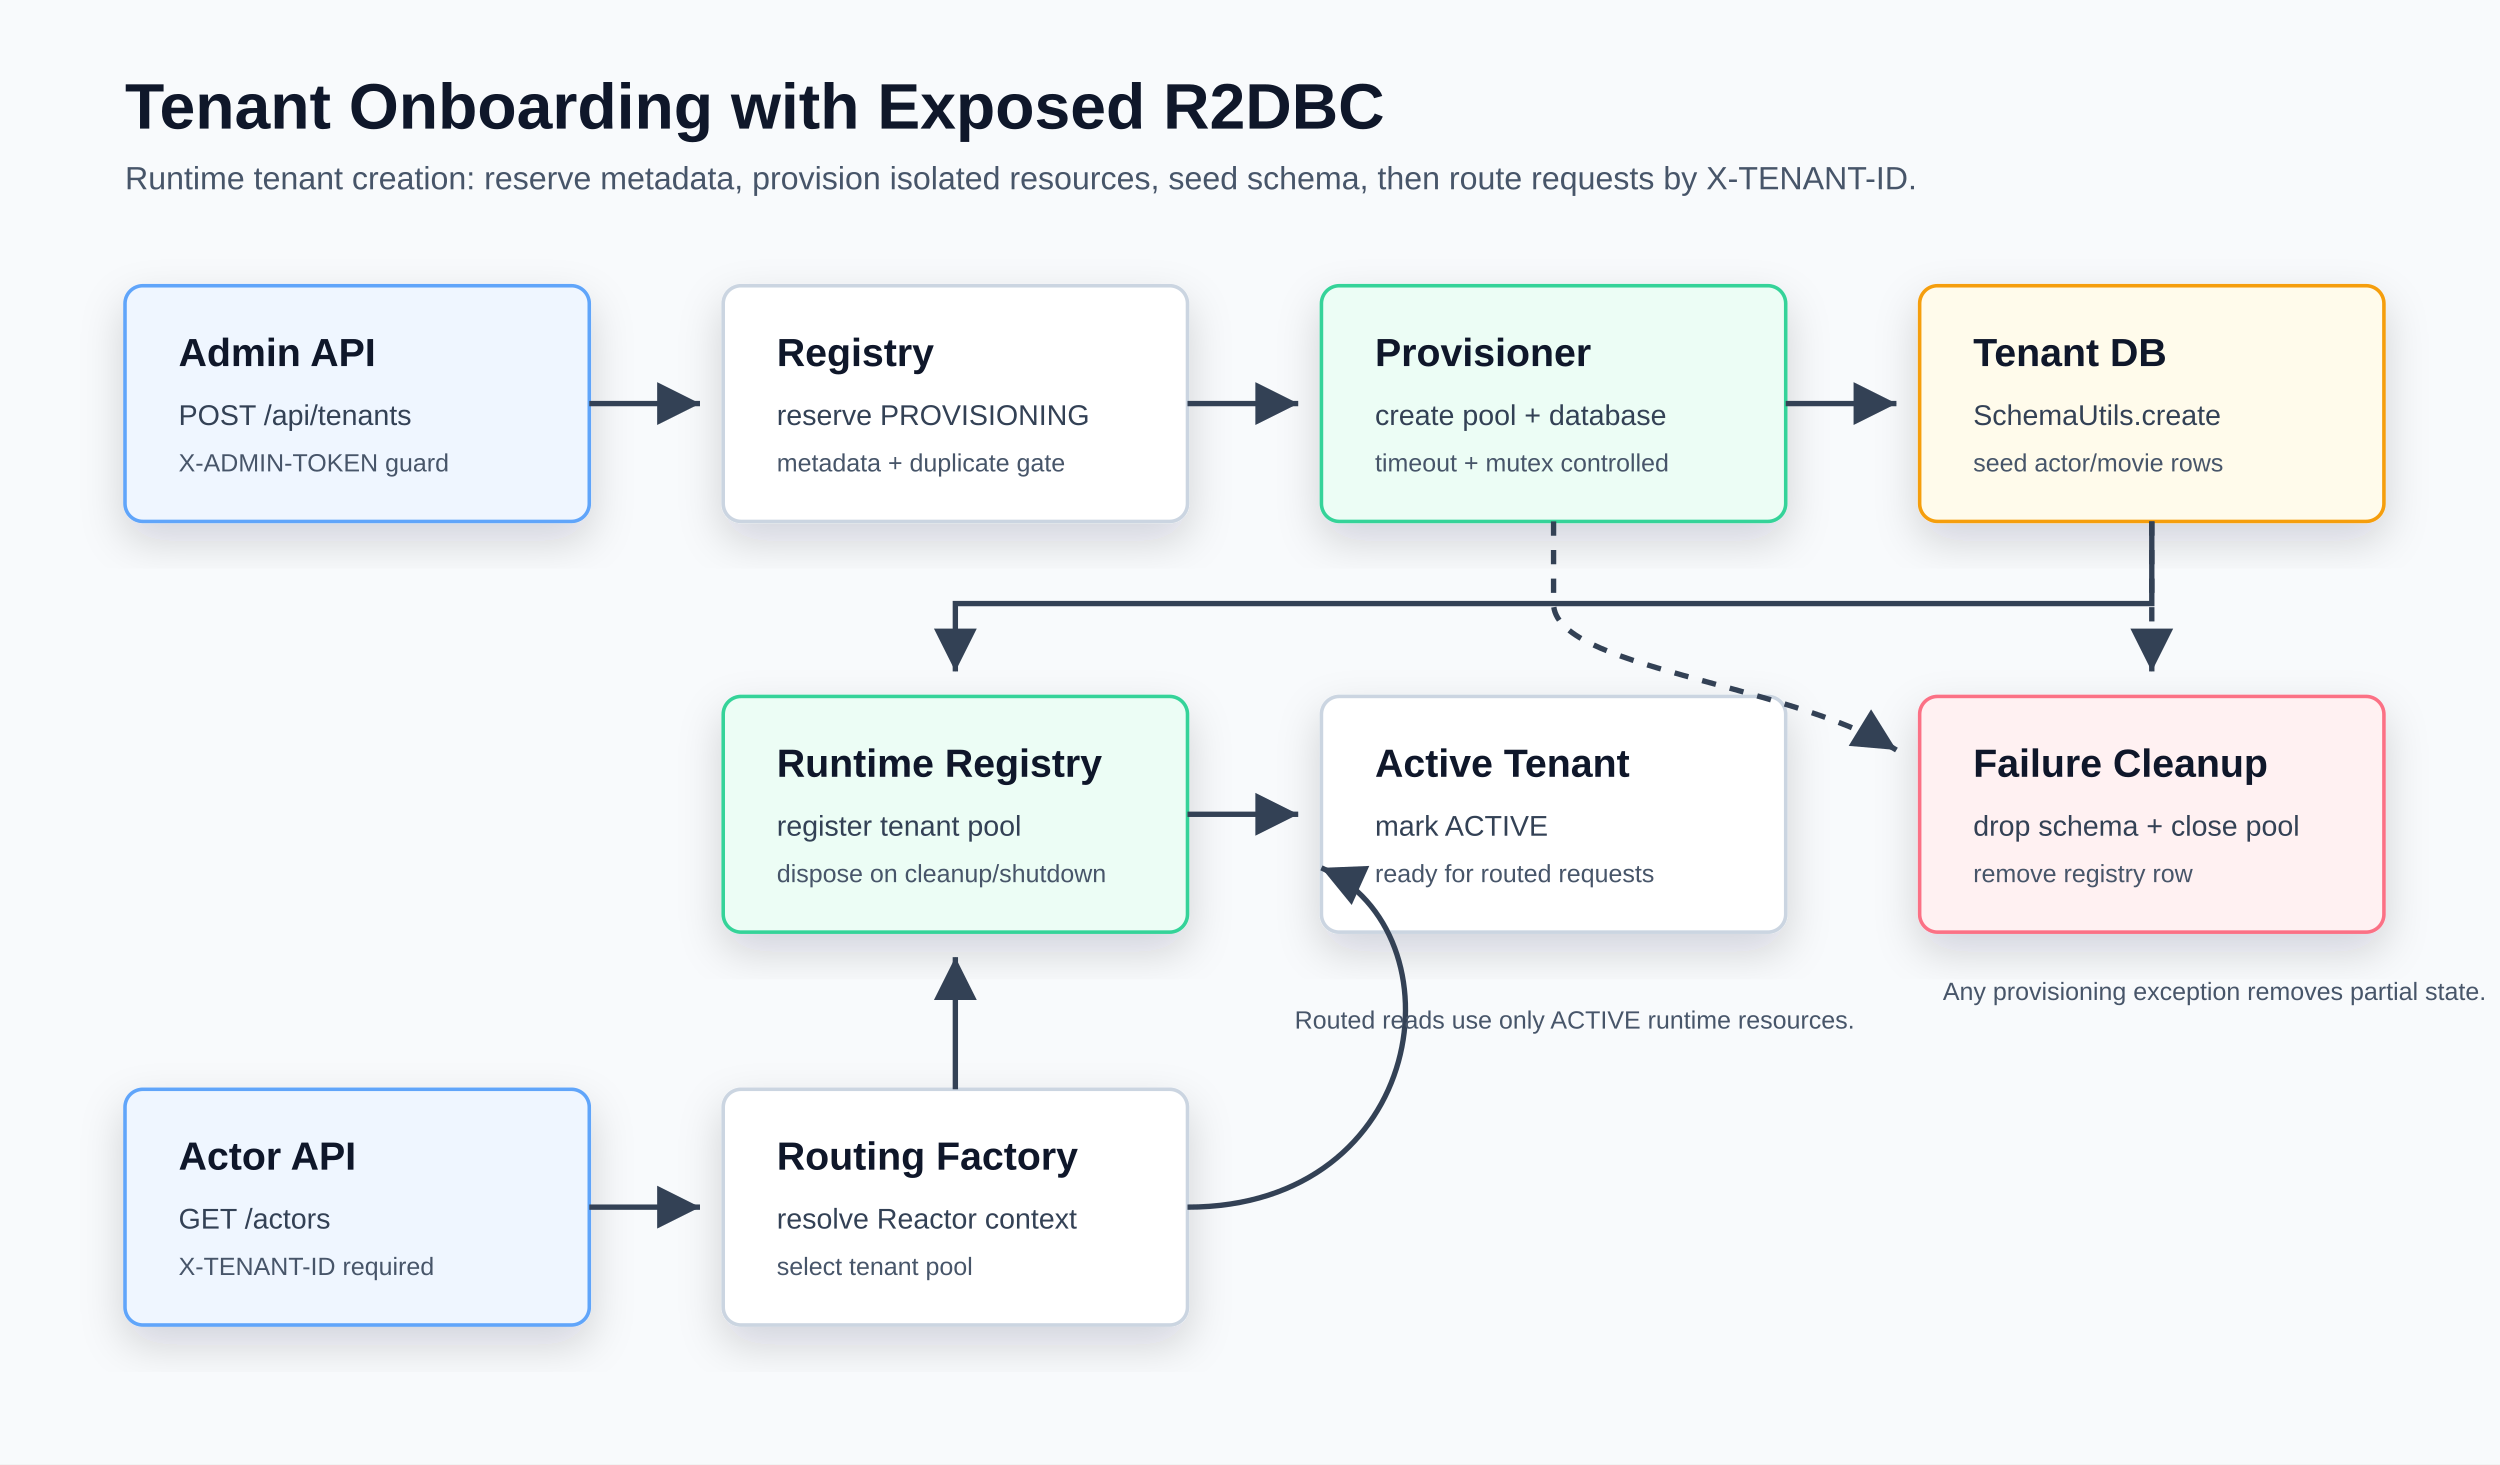
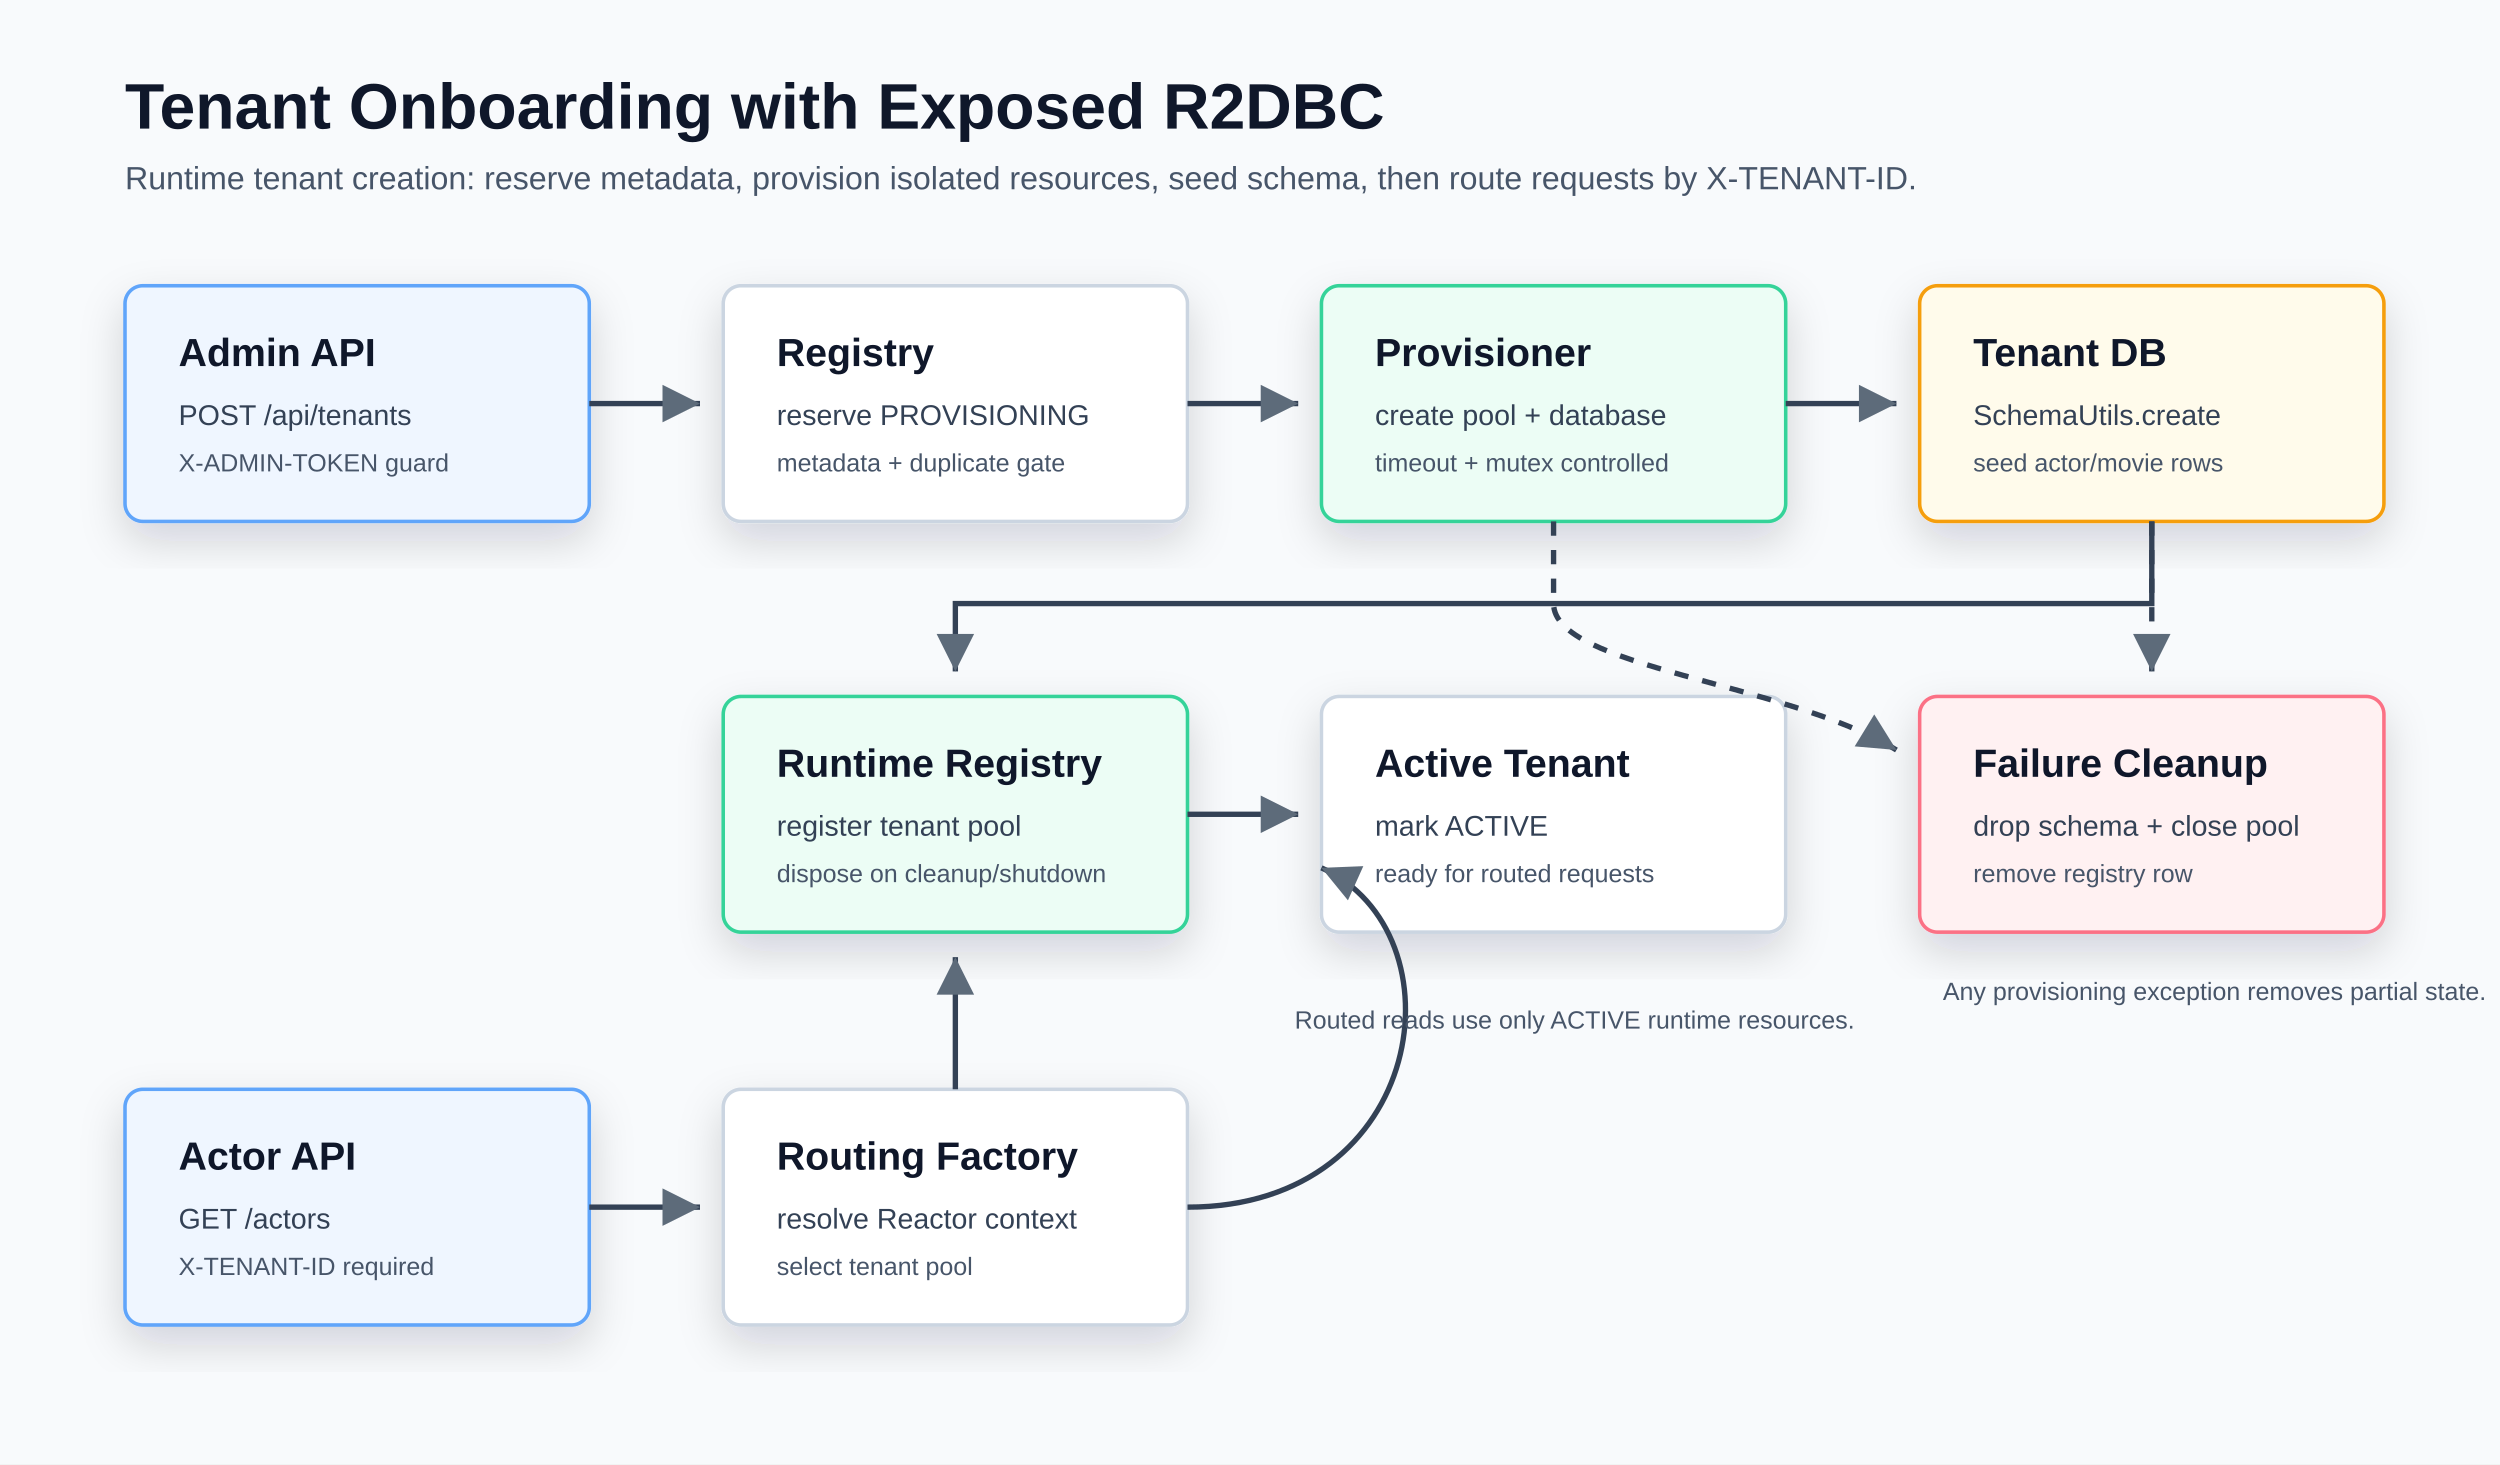
<svg xmlns="http://www.w3.org/2000/svg" width="1400" height="820" viewBox="0 0 1400 820" role="img" aria-labelledby="title desc">
  <defs>
    <filter id="shadow" x="-20%" y="-20%" width="140%" height="140%">
      <feDropShadow dx="0" dy="10" stdDeviation="12" flood-color="#0f172a" flood-opacity="0.16" />
    </filter>
-     <marker id="arrow" markerWidth="12" markerHeight="12" refX="10" refY="6" orient="auto" markerUnits="strokeWidth">
-       <path d="M2,2 L10,6 L2,10 Z" fill="#334155" />
+     <marker id="arrow" markerWidth="9" markerHeight="9" refX="8" refY="4.5" orient="auto" markerUnits="strokeWidth">
+       <path d="M1,1 L8,4.5 L1,8 Z" fill="#5D6B7A" />
    </marker>
    <style>
      .bg { fill: #f8fafc; }
      .title { font-family: Arial, Helvetica, sans-serif; font-size: 36px; font-weight: 700; fill: #0f172a; }
      .subtitle { font-family: Arial, Helvetica, sans-serif; font-size: 18px; fill: #475569; }
      .card { fill: #ffffff; stroke: #cbd5e1; stroke-width: 2; filter: url(#shadow); }
      .card-blue { fill: #eff6ff; stroke: #60a5fa; }
      .card-green { fill: #ecfdf5; stroke: #34d399; }
      .card-amber { fill: #fffbeb; stroke: #f59e0b; }
      .card-red { fill: #fff1f2; stroke: #fb7185; }
      .label { font-family: Arial, Helvetica, sans-serif; font-size: 22px; font-weight: 700; fill: #0f172a; }
      .body { font-family: Arial, Helvetica, sans-serif; font-size: 16px; fill: #334155; }
      .small { font-family: Arial, Helvetica, sans-serif; font-size: 14px; fill: #475569; }
      .arrow { stroke: #334155; stroke-width: 3; fill: none; marker-end: url(#arrow); }
      .dash { stroke-dasharray: 8 8; }
    </style>
  </defs>
  <rect class="bg" width="1400" height="820" />
  <text class="title" x="70" y="72">Tenant Onboarding with Exposed R2DBC</text>
  <text class="subtitle" x="70" y="106">Runtime tenant creation: reserve metadata, provision isolated resources, seed schema, then route requests by X-TENANT-ID.</text>
  <rect class="card card-blue" x="70" y="160" width="260" height="132" rx="10" />
  <text class="label" x="100" y="205">Admin API</text>
  <text class="body" x="100" y="238">POST /api/tenants</text>
  <text class="small" x="100" y="264">X-ADMIN-TOKEN guard</text>
  <rect class="card" x="405" y="160" width="260" height="132" rx="10" />
  <text class="label" x="435" y="205">Registry</text>
  <text class="body" x="435" y="238">reserve PROVISIONING</text>
  <text class="small" x="435" y="264">metadata + duplicate gate</text>
  <rect class="card card-green" x="740" y="160" width="260" height="132" rx="10" />
  <text class="label" x="770" y="205">Provisioner</text>
  <text class="body" x="770" y="238">create pool + database</text>
  <text class="small" x="770" y="264">timeout + mutex controlled</text>
  <rect class="card card-amber" x="1075" y="160" width="260" height="132" rx="10" />
  <text class="label" x="1105" y="205">Tenant DB</text>
  <text class="body" x="1105" y="238">SchemaUtils.create</text>
  <text class="small" x="1105" y="264">seed actor/movie rows</text>
  <path class="arrow" d="M330 226 H392" />
  <path class="arrow" d="M665 226 H727" />
  <path class="arrow" d="M1000 226 H1062" />
  <rect class="card card-green" x="405" y="390" width="260" height="132" rx="10" />
  <text class="label" x="435" y="435">Runtime Registry</text>
  <text class="body" x="435" y="468">register tenant pool</text>
  <text class="small" x="435" y="494">dispose on cleanup/shutdown</text>
  <rect class="card" x="740" y="390" width="260" height="132" rx="10" />
  <text class="label" x="770" y="435">Active Tenant</text>
  <text class="body" x="770" y="468">mark ACTIVE</text>
  <text class="small" x="770" y="494">ready for routed requests</text>
  <rect class="card card-blue" x="70" y="610" width="260" height="132" rx="10" />
  <text class="label" x="100" y="655">Actor API</text>
  <text class="body" x="100" y="688">GET /actors</text>
  <text class="small" x="100" y="714">X-TENANT-ID required</text>
  <rect class="card" x="405" y="610" width="260" height="132" rx="10" />
  <text class="label" x="435" y="655">Routing Factory</text>
  <text class="body" x="435" y="688">resolve Reactor context</text>
  <text class="small" x="435" y="714">select tenant pool</text>
  <rect class="card card-red" x="1075" y="390" width="260" height="132" rx="10" />
  <text class="label" x="1105" y="435">Failure Cleanup</text>
  <text class="body" x="1105" y="468">drop schema + close pool</text>
  <text class="small" x="1105" y="494">remove registry row</text>
  <path class="arrow" d="M1205 292 V338 H535 V376" />
  <path class="arrow" d="M665 456 H727" />
  <path class="arrow" d="M330 676 H392" />
  <path class="arrow" d="M535 610 V536" />
  <path class="arrow" d="M665 676 C800 676 820 522 740 486" />
  <path class="arrow dash" d="M870 292 V338 C870 374 1000 382 1062 420" />
  <path class="arrow dash" d="M1205 292 V376" />
  <text class="small" x="725" y="576">Routed reads use only ACTIVE runtime resources.</text>
  <text class="small" x="1088" y="560">Any provisioning exception removes partial state.</text>
</svg>
